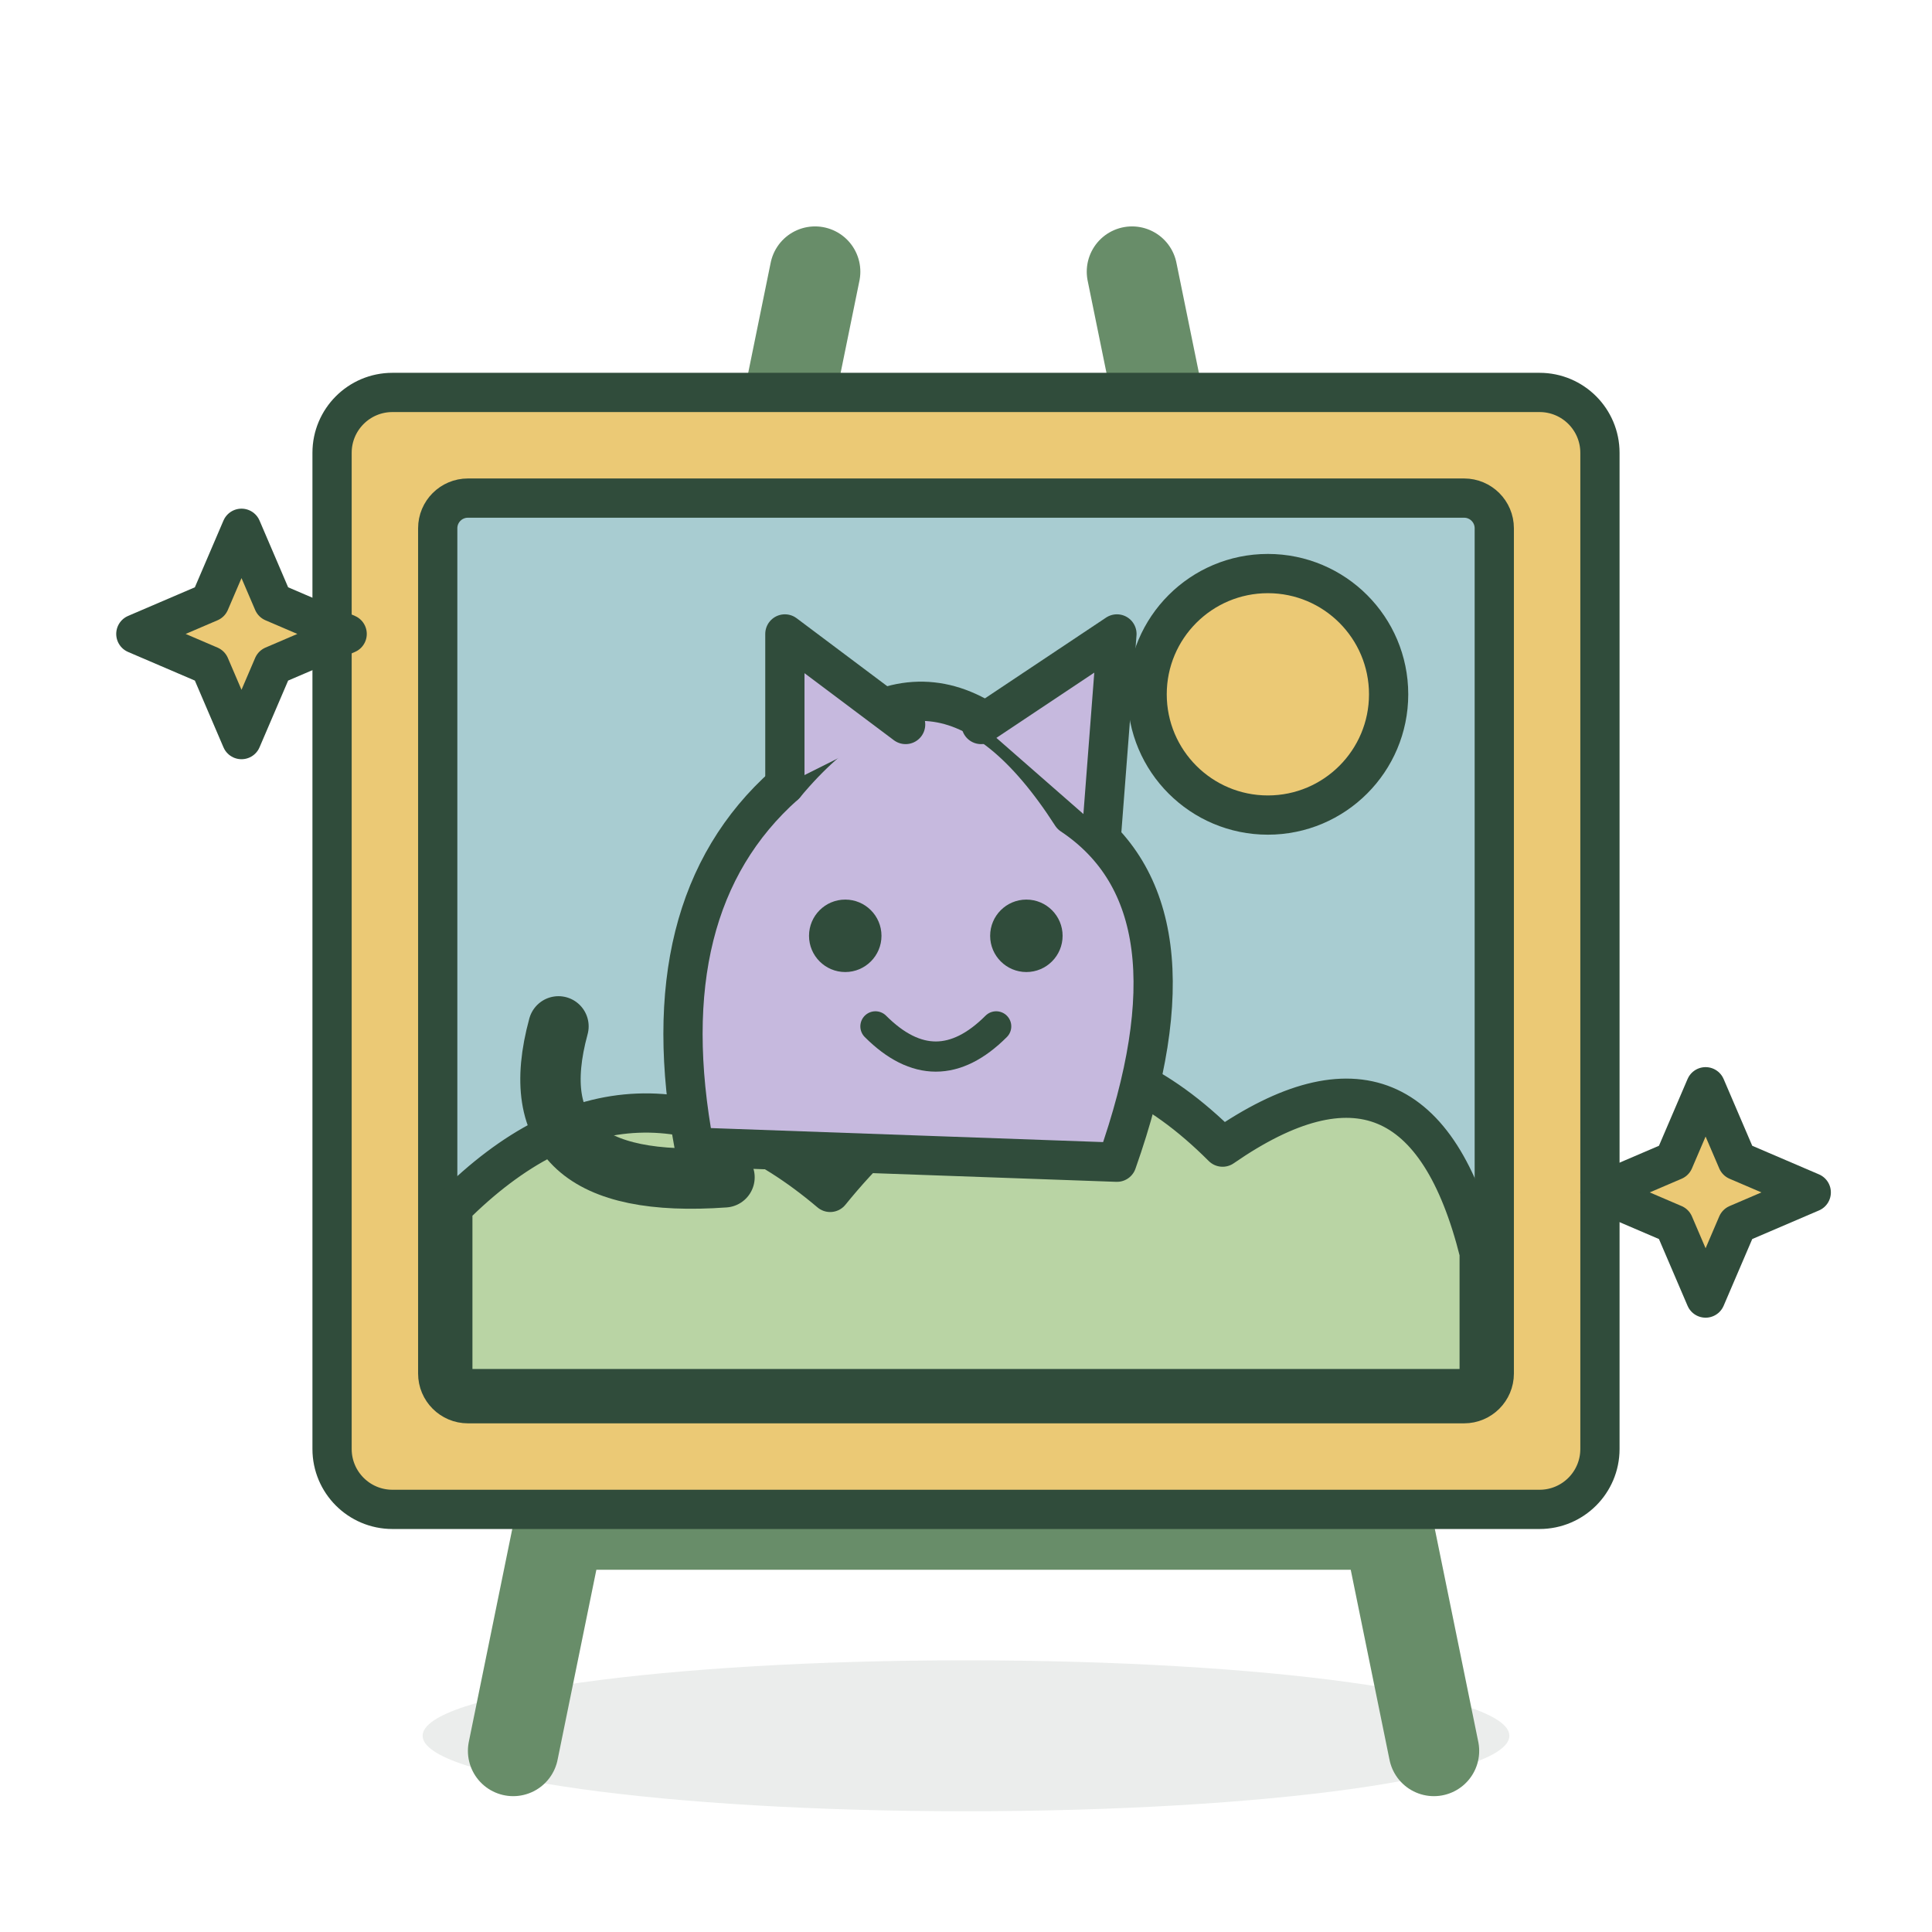
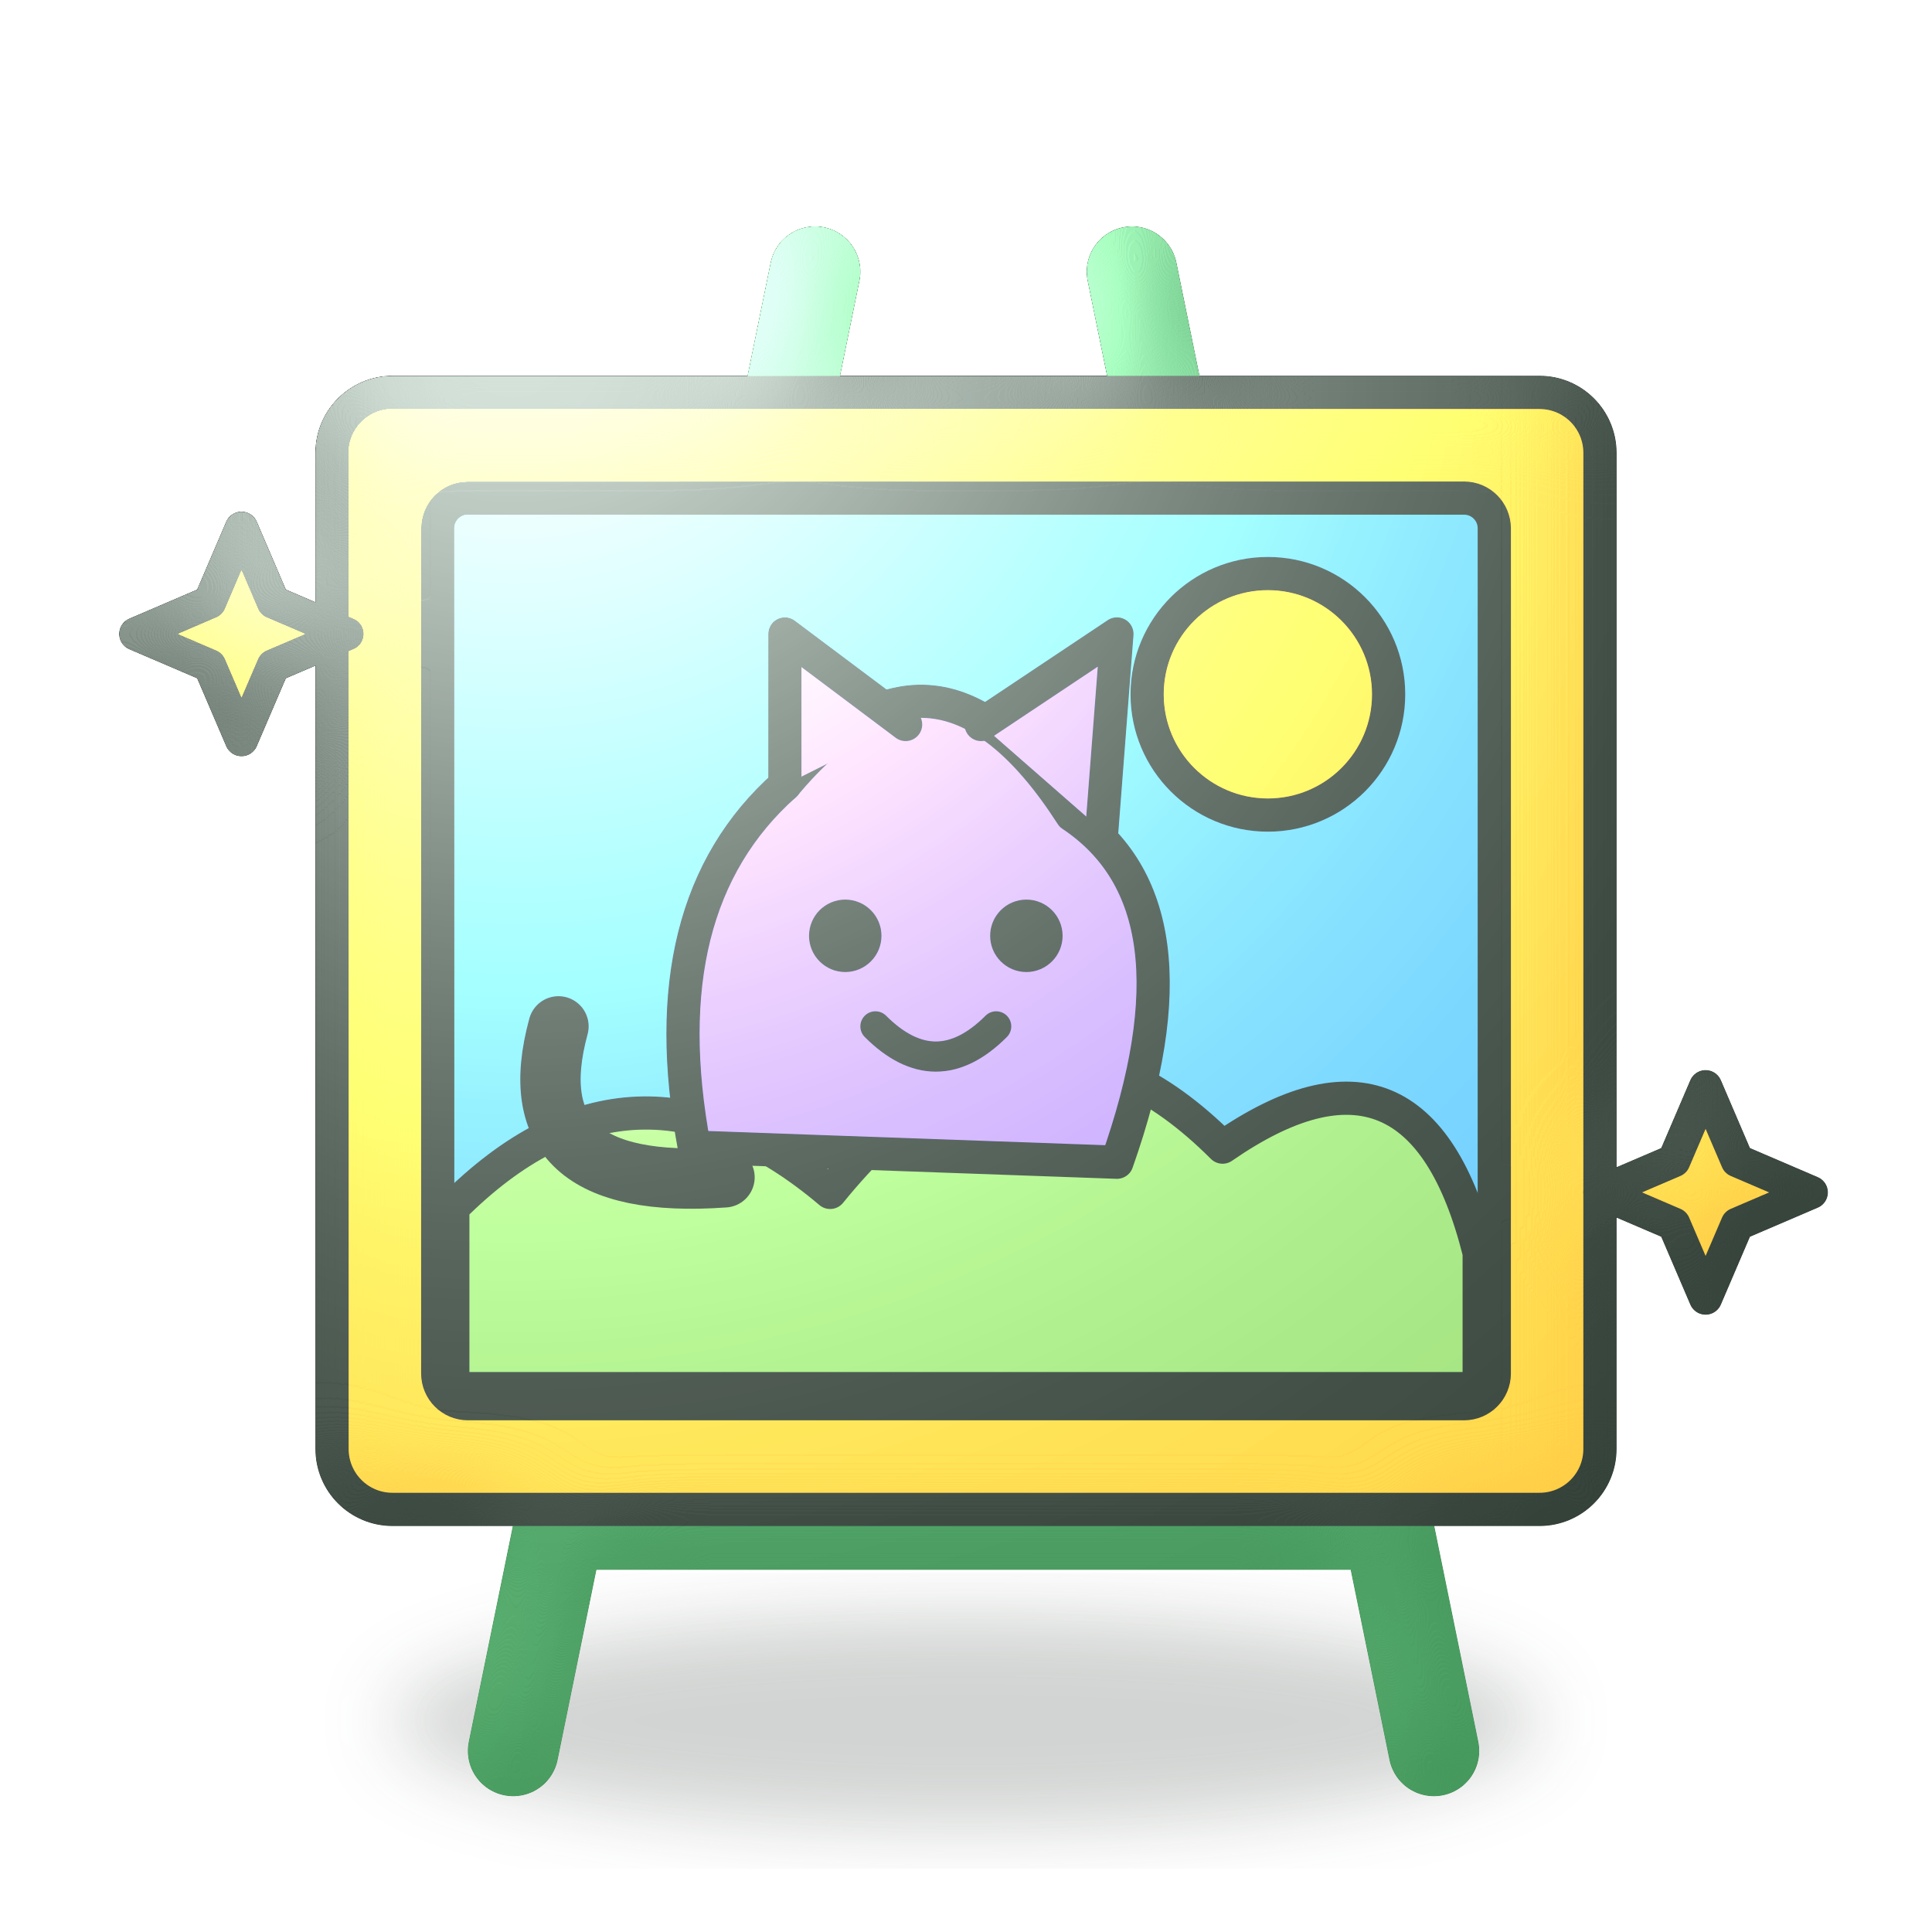
<svg xmlns="http://www.w3.org/2000/svg" viewBox="0 0 128 128" width="128" height="128" role="img" aria-labelledby="title">
-   <ellipse cx="64" cy="115" rx="36" ry="5" fill="#304C3B" opacity=".10" />
-   <g stroke="#304C3B" stroke-width="2.6" stroke-linecap="round" stroke-linejoin="round">
-     <path d="M54 18 L34 116 M75 18 L95 116 M39 101 H91" fill="none" stroke="#688D69" stroke-width="6" />
-     <rect x="22" y="26" width="84" height="74" rx="4" fill="#EBC975" />
-     <rect x="29" y="33" width="70" height="60" rx="2" fill="#A8CCD1" />
-     <path d="M30 80 Q42 68 55 79 Q68 63 81 76 Q94 67 98 83 V92 H30Z" fill="#B9D4A4" />
-     <circle cx="84" cy="46" r="8" fill="#EBC975" />
-     <path d="M46 76 Q43 60 52 52 Q62 40 71 54 Q80 60 74 77Z" fill="#C6B9DE" />
-     <path d="M52 52 L52 42 L60 48 M65 48 L74 42 L73 55" fill="#C6B9DE" />
-     <circle cx="56" cy="62" r="2.4" fill="#304C3B" stroke="none" />
-     <circle cx="68" cy="62" r="2.4" fill="#304C3B" stroke="none" />
-     <path d="M58 68 Q62 72 66 68" fill="none" stroke-width="2" />
-     <path d="M48 78 Q34 79 37 68" fill="none" stroke-width="4" />
-     <path d="M16 35 L18.1 39.9 L23 42 L18.1 44.1 L16 49 L13.9 44.1 L9 42 L13.9 39.9Z" fill="#EBC975" />
-     <path d="M113 72 L115.1 76.9 L120 79 L115.1 81.1 L113 86 L110.9 81.1 L106 79 L110.9 76.9Z" fill="#EBC975" />
+   <defs>
+     <filter id="soft" x="-20%" y="-20%" width="140%" height="140%">
+       <feGaussianBlur stdDeviation="2.5" />
+     </filter>
+     <filter id="clay" x="-10%" y="-10%" width="120%" height="120%" color-interpolation-filters="sRGB">
+       <feGaussianBlur in="SourceAlpha" stdDeviation="3.2" result="blur" />
+       <feDiffuseLighting in="blur" surfaceScale="3.5" diffuseConstant="1.15" lighting-color="#ffffff" result="diffuse">
+         <feDistantLight azimuth="235" elevation="58" />
+       </feDiffuseLighting>
+       <feComposite in="SourceGraphic" in2="diffuse" operator="arithmetic" k1="1.08" result="shaded" />
+       <feSpecularLighting in="blur" surfaceScale="4" specularConstant=".85" specularExponent="26" lighting-color="#ffffff" result="spec">
+         <fePointLight x="34" y="14" z="90" />
+       </feSpecularLighting>
+       <feComposite in="spec" in2="SourceAlpha" operator="in" result="gloss" />
+       <feComposite in="gloss" in2="shaded" operator="arithmetic" k2=".75" k3="1" />
+     </filter>
+   </defs>
+   <ellipse cx="64" cy="114" rx="38" ry="7" fill="#2E3B33" opacity=".22" filter="url(#soft)" />
+   <g filter="url(#clay)">
+     <g stroke="#2E3B33" stroke-width="2.2" stroke-linecap="round" stroke-linejoin="round">
+       <path d="M54 18 L34 116 M75 18 L95 116 M39 101 H91" fill="none" stroke="#3F8F55" stroke-width="6" />
+       <rect x="22" y="26" width="84" height="74" rx="4" fill="#F7C23E" />
+       <rect x="29" y="33" width="70" height="60" rx="2" fill="#5DB3E0" />
+       <path d="M30 80 Q42 68 55 79 Q68 63 81 76 Q94 67 98 83 V92 H30Z" fill="#8FCB6E" />
+       <circle cx="84" cy="46" r="8" fill="#F7C23E" />
+       <path d="M46 76 Q43 60 52 52 Q62 40 71 54 Q80 60 74 77Z" fill="#A48AE6" />
+       <path d="M52 52 L52 42 L60 48 M65 48 L74 42 L73 55" fill="#A48AE6" />
+       <circle cx="56" cy="62" r="2.4" fill="#2E3B33" stroke="none" />
+       <circle cx="68" cy="62" r="2.4" fill="#2E3B33" stroke="none" />
+       <path d="M58 68 Q62 72 66 68" fill="none" stroke-width="2" />
+       <path d="M48 78 Q34 79 37 68" fill="none" stroke-width="4" />
+       <path d="M16 35 L18.1 39.9 L23 42 L18.1 44.1 L16 49 L13.9 44.1 L9 42 L13.9 39.9Z" fill="#F7C23E" />
+       <path d="M113 72 L115.1 76.9 L120 79 L115.1 81.1 L113 86 L110.9 81.1 L106 79 L110.9 76.9Z" fill="#F7C23E" />
+     </g>
  </g>
</svg>
